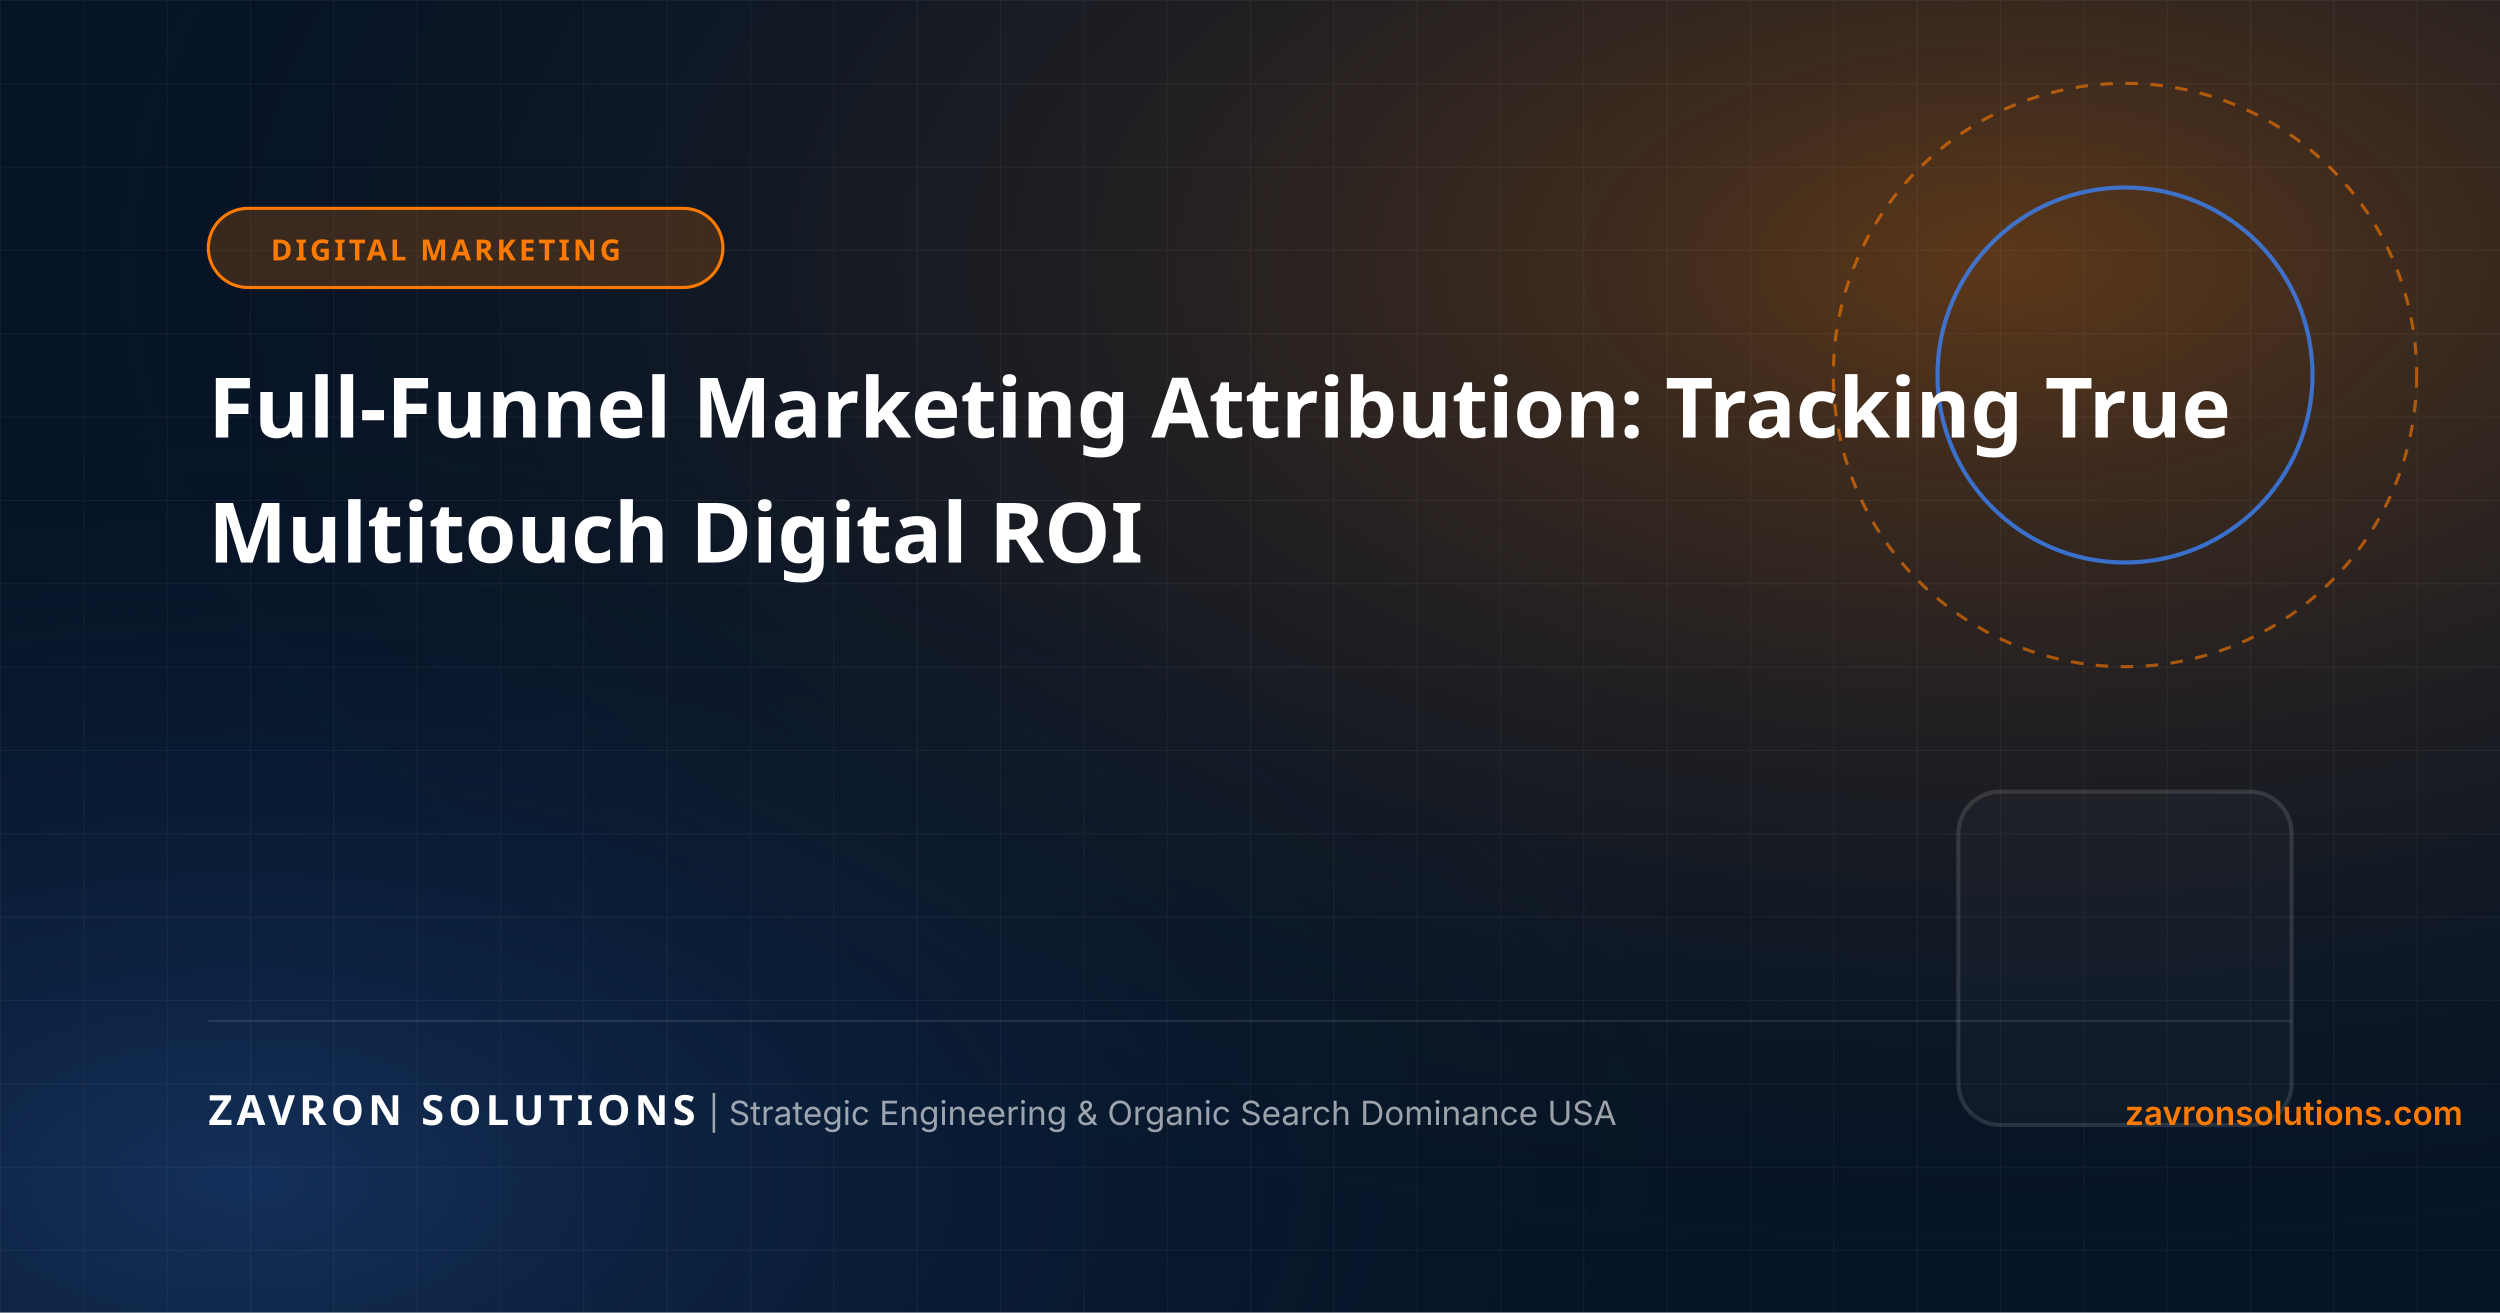
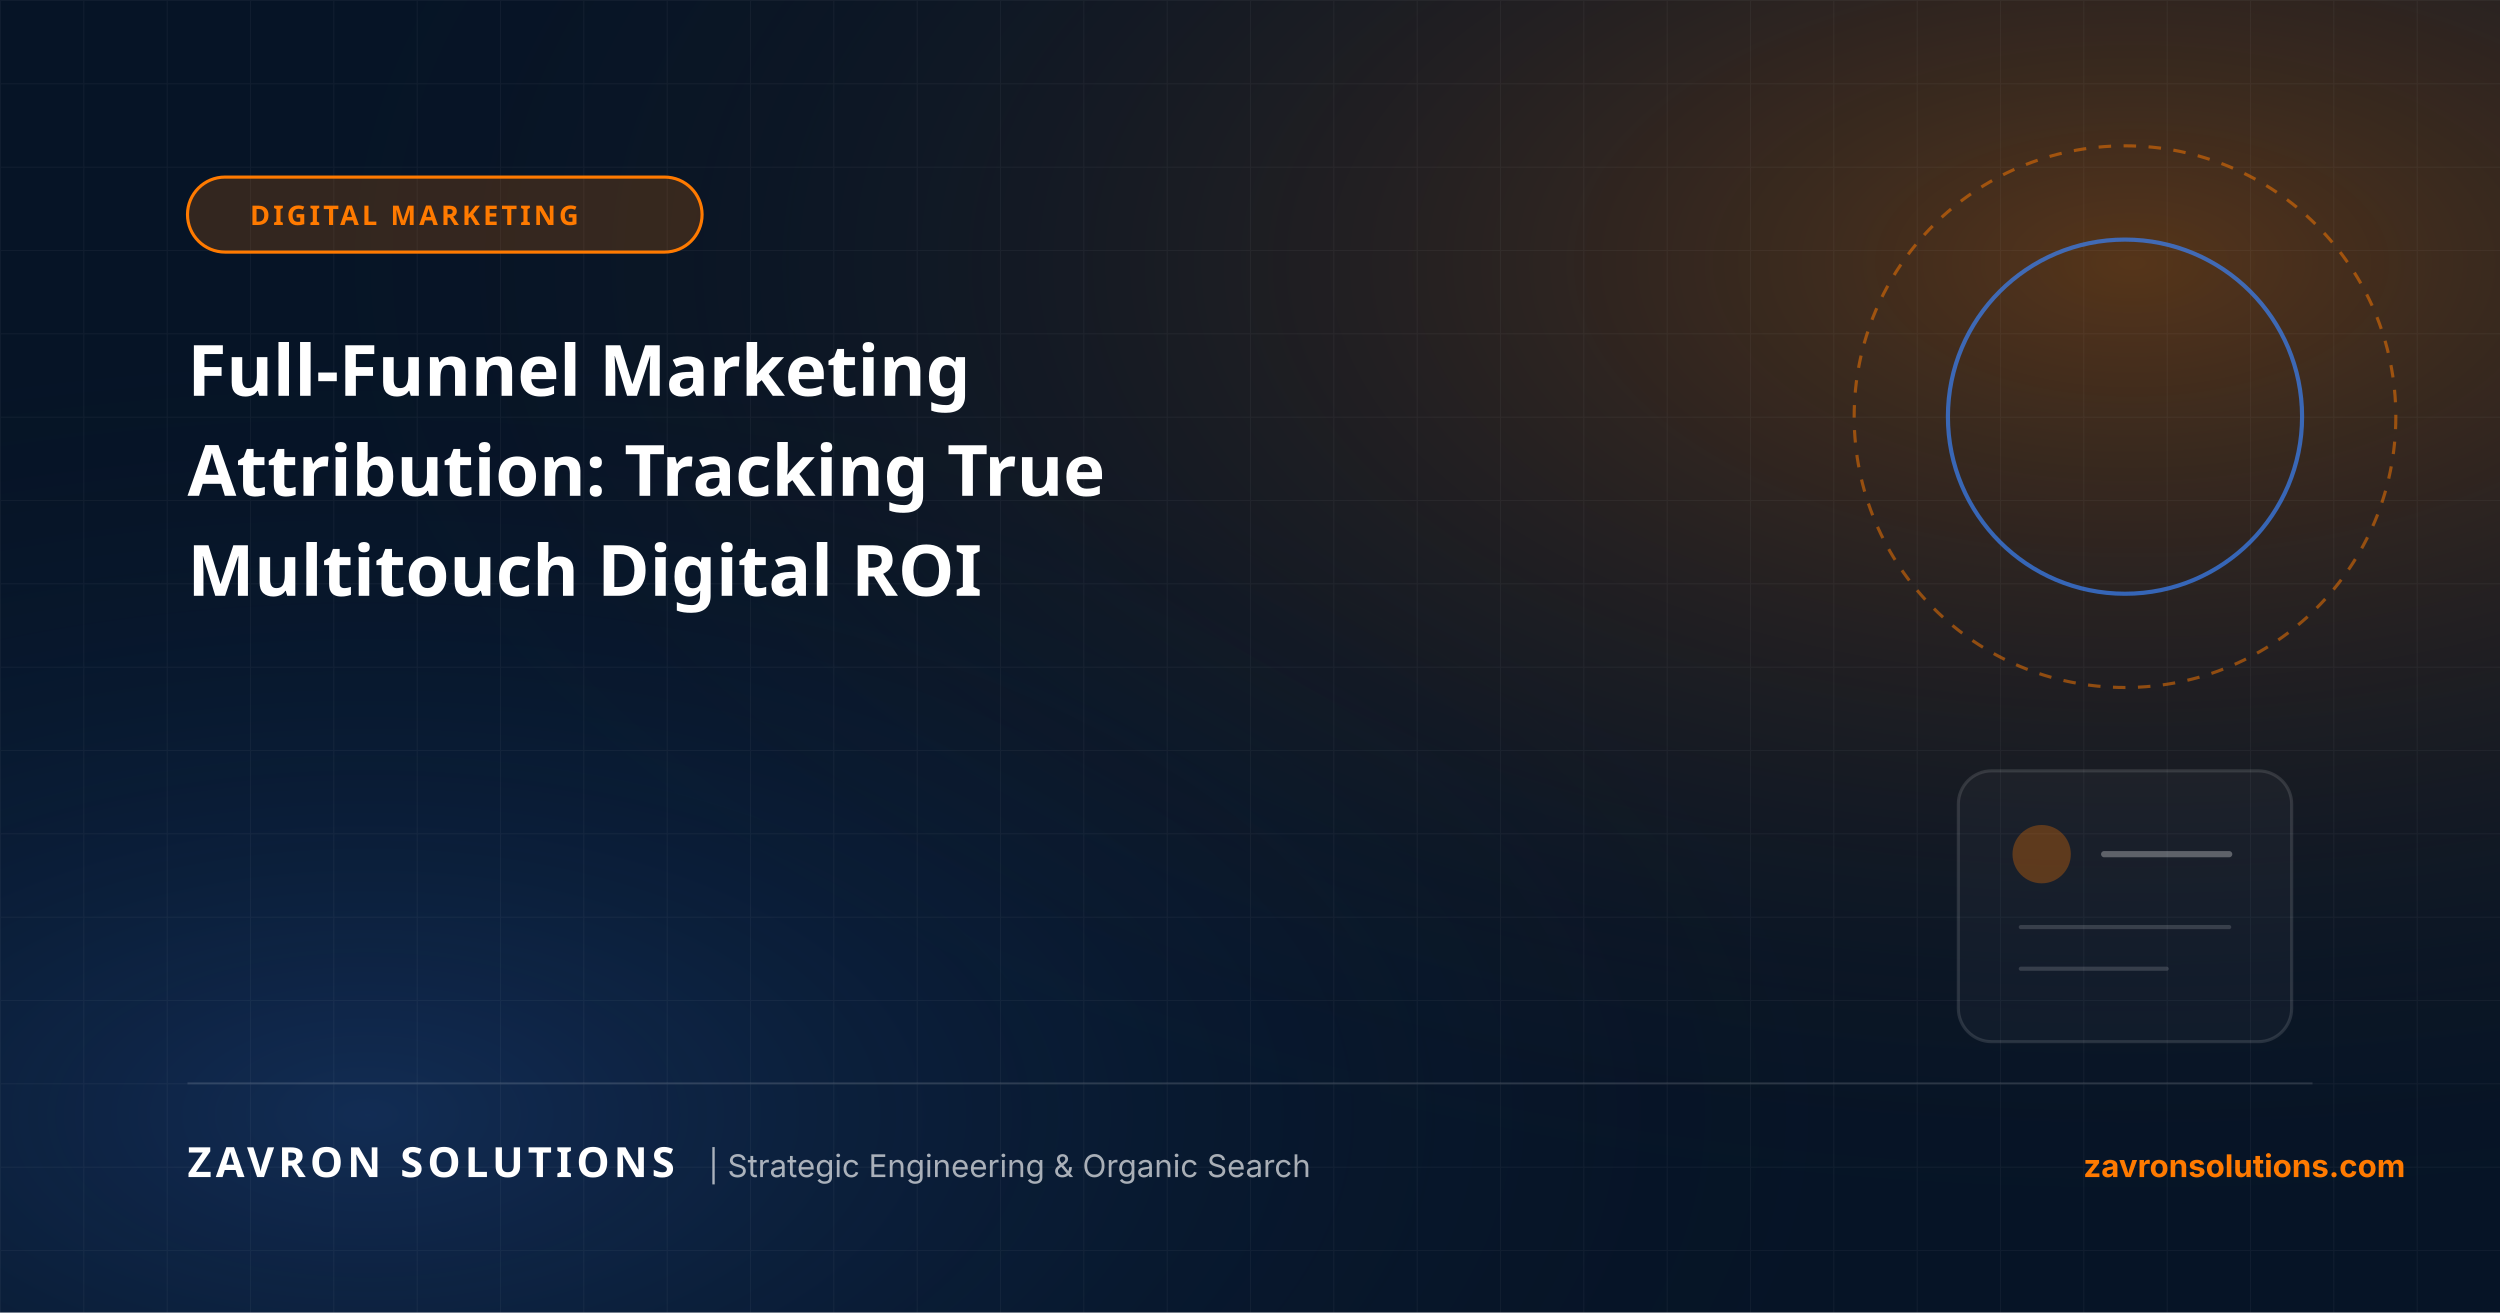
<svg xmlns="http://www.w3.org/2000/svg" width="1200" height="630" viewBox="0 0 1200 630" fill="none">
  <rect width="1200" height="630" fill="#061426" />
  <defs>
-     <radialGradient id="grad1" cx="0.8" cy="0.2" r="0.8">
-       <stop offset="0%" stop-color="#ff7a00" stop-opacity="0.35" />
+     <radialGradient id="grad1" cx="0.85" cy="0.2" r="0.75">
+       <stop offset="0%" stop-color="#ff7a00" stop-opacity="0.32" />
      <stop offset="100%" stop-color="#061426" stop-opacity="0" />
    </radialGradient>
-     <radialGradient id="grad2" cx="0.1" cy="0.9" r="0.6">
-       <stop offset="0%" stop-color="#3b82f6" stop-opacity="0.25" />
+     <radialGradient id="grad2" cx="0.15" cy="0.85" r="0.6">
+       <stop offset="0%" stop-color="#3b82f6" stop-opacity="0.22" />
      <stop offset="100%" stop-color="#061426" stop-opacity="0" />
    </radialGradient>
    <pattern id="grid" width="40" height="40" patternUnits="userSpaceOnUse">
-       <path d="M 40 0 L 0 0 0 40" fill="none" stroke="rgba(255,255,255,0.05)" stroke-width="1" />
+       <path d="M 40 0 L 0 0 0 40" fill="none" stroke="rgba(255,255,255,0.04)" stroke-width="1" />
    </pattern>
  </defs>
  <rect width="1200" height="630" fill="url(#grad1)" />
  <rect width="1200" height="630" fill="url(#grad2)" />
  <rect width="1200" height="630" fill="url(#grid)" />
-   <circle cx="1020" cy="180" r="140" stroke="#ff7a00" stroke-width="1.5" stroke-dasharray="6 6" fill="none" opacity="0.6" />
-   <circle cx="1020" cy="180" r="90" stroke="#3b82f6" stroke-width="2" fill="none" opacity="0.8" />
-   <rect x="940" y="380" width="160" height="160" rx="20" stroke="rgba(255,255,255,0.12)" stroke-width="2" fill="rgba(255,255,255,0.02)" />
-   <rect x="100" y="100" width="247" height="38" rx="19" fill="#ff7a00" fill-opacity="0.2" stroke="#ff7a00" stroke-width="1.5" />
-   <text x="130" y="125" fill="#ff7a00" font-family="Plus Jakarta Sans, sans-serif" font-size="14" font-weight="700" letter-spacing="1.5">DIGITAL MARKETING</text>
-   <text x="100" y="210" fill="#FFFFFF" font-family="Plus Jakarta Sans, sans-serif" font-size="40" font-weight="800" line-height="1.2">Full-Funnel Marketing Attribution: Tracking True</text>
-   <text x="100" y="270" fill="#FFFFFF" font-family="Plus Jakarta Sans, sans-serif" font-size="40" font-weight="800">Multitouch Digital ROI</text>
-   <text x="100" y="330" fill="#FFFFFF" font-family="Plus Jakarta Sans, sans-serif" font-size="40" font-weight="800" />
-   <line x1="100" y1="490" x2="1100" y2="490" stroke="rgba(255,255,255,0.1)" stroke-width="1" />
-   <text x="100" y="540" fill="#FFFFFF" font-family="Plus Jakarta Sans, sans-serif" font-size="20" font-weight="800" letter-spacing="2">ZAVRON SOLUTIONS</text>
-   <text x="340" y="540" fill="rgba(255,255,255,0.6)" font-family="Inter, sans-serif" font-size="16">| Strategic Engineering &amp; Organic Search Dominance USA</text>
-   <text x="1020" y="540" fill="#ff7a00" font-family="Inter, sans-serif" font-size="16" font-weight="600">zavronsolutions.com</text>
+   <circle cx="1020" cy="200" r="130" stroke="#ff7a00" stroke-width="1.5" stroke-dasharray="6 6" fill="none" opacity="0.5" />
+   <circle cx="1020" cy="200" r="85" stroke="#3b82f6" stroke-width="2" fill="none" opacity="0.7" />
+   <rect x="940" y="370" width="160" height="130" rx="16" stroke="rgba(255,255,255,0.12)" stroke-width="1.5" fill="rgba(255,255,255,0.03)" />
+   <circle cx="980" cy="410" r="14" fill="#ff7a00" fill-opacity="0.3" />
+   <line x1="1010" y1="410" x2="1070" y2="410" stroke="rgba(255,255,255,0.3)" stroke-width="3" stroke-linecap="round" />
+   <line x1="970" y1="445" x2="1070" y2="445" stroke="rgba(255,255,255,0.15)" stroke-width="2" stroke-linecap="round" />
+   <line x1="970" y1="465" x2="1040" y2="465" stroke="rgba(255,255,255,0.15)" stroke-width="2" stroke-linecap="round" />
+   <rect x="90" y="85" width="247" height="36" rx="18" fill="#ff7a00" fill-opacity="0.18" stroke="#ff7a00" stroke-width="1.5" />
+   <text x="120" y="108" fill="#ff7a00" font-family="Plus Jakarta Sans, sans-serif" font-size="13" font-weight="700" letter-spacing="1.5">DIGITAL MARKETING</text>
+   <text x="90" y="190" fill="#FFFFFF" font-family="Plus Jakarta Sans, sans-serif" font-size="34" font-weight="800">Full-Funnel Marketing</text>
+   <text x="90" y="238" fill="#FFFFFF" font-family="Plus Jakarta Sans, sans-serif" font-size="34" font-weight="800">Attribution: Tracking True</text>
+   <text x="90" y="286" fill="#FFFFFF" font-family="Plus Jakarta Sans, sans-serif" font-size="34" font-weight="800">Multitouch Digital ROI</text>
+   <line x1="90" y1="520" x2="1110" y2="520" stroke="rgba(255,255,255,0.12)" stroke-width="1" />
+   <text x="90" y="565" fill="#FFFFFF" font-family="Plus Jakarta Sans, sans-serif" font-size="20" font-weight="800" letter-spacing="2">ZAVRON SOLUTIONS</text>
+   <text x="340" y="565" fill="rgba(255,255,255,0.65)" font-family="Inter, sans-serif" font-size="15">| Strategic Engineering &amp; Organic Search</text>
+   <text x="1000" y="565" fill="#ff7a00" font-family="Inter, sans-serif" font-size="15" font-weight="700">zavronsolutions.com</text>
</svg>
